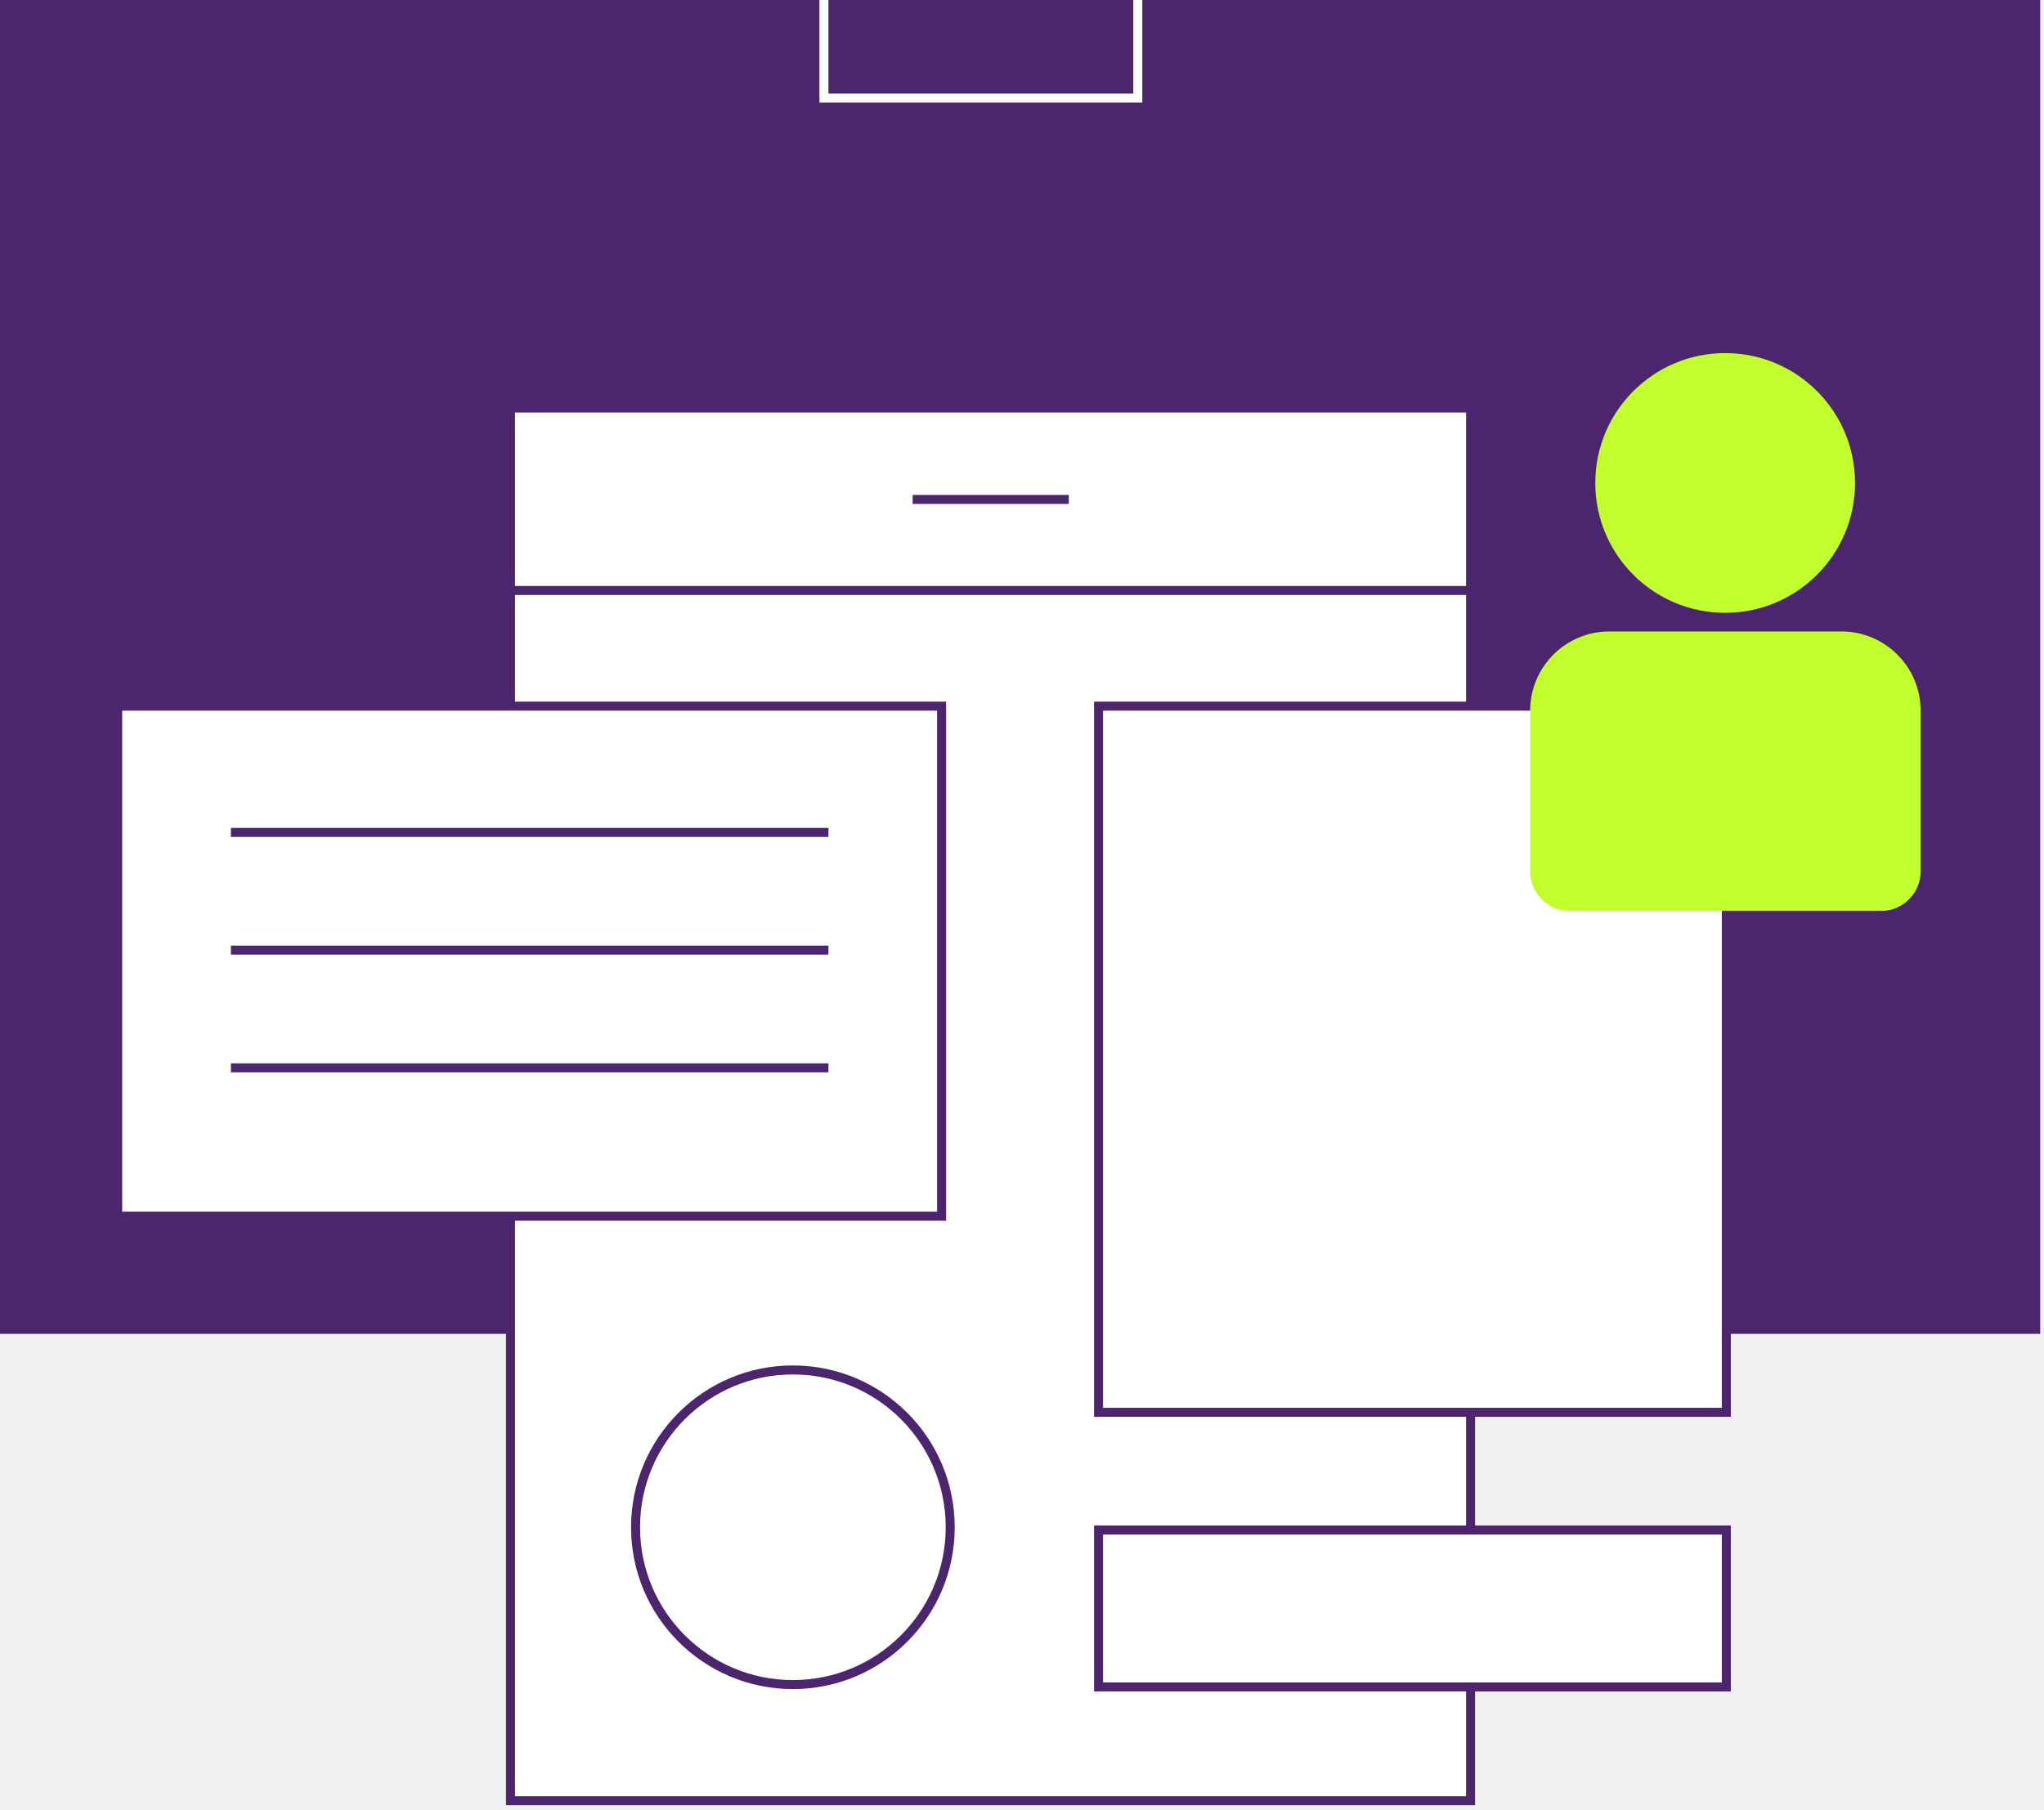
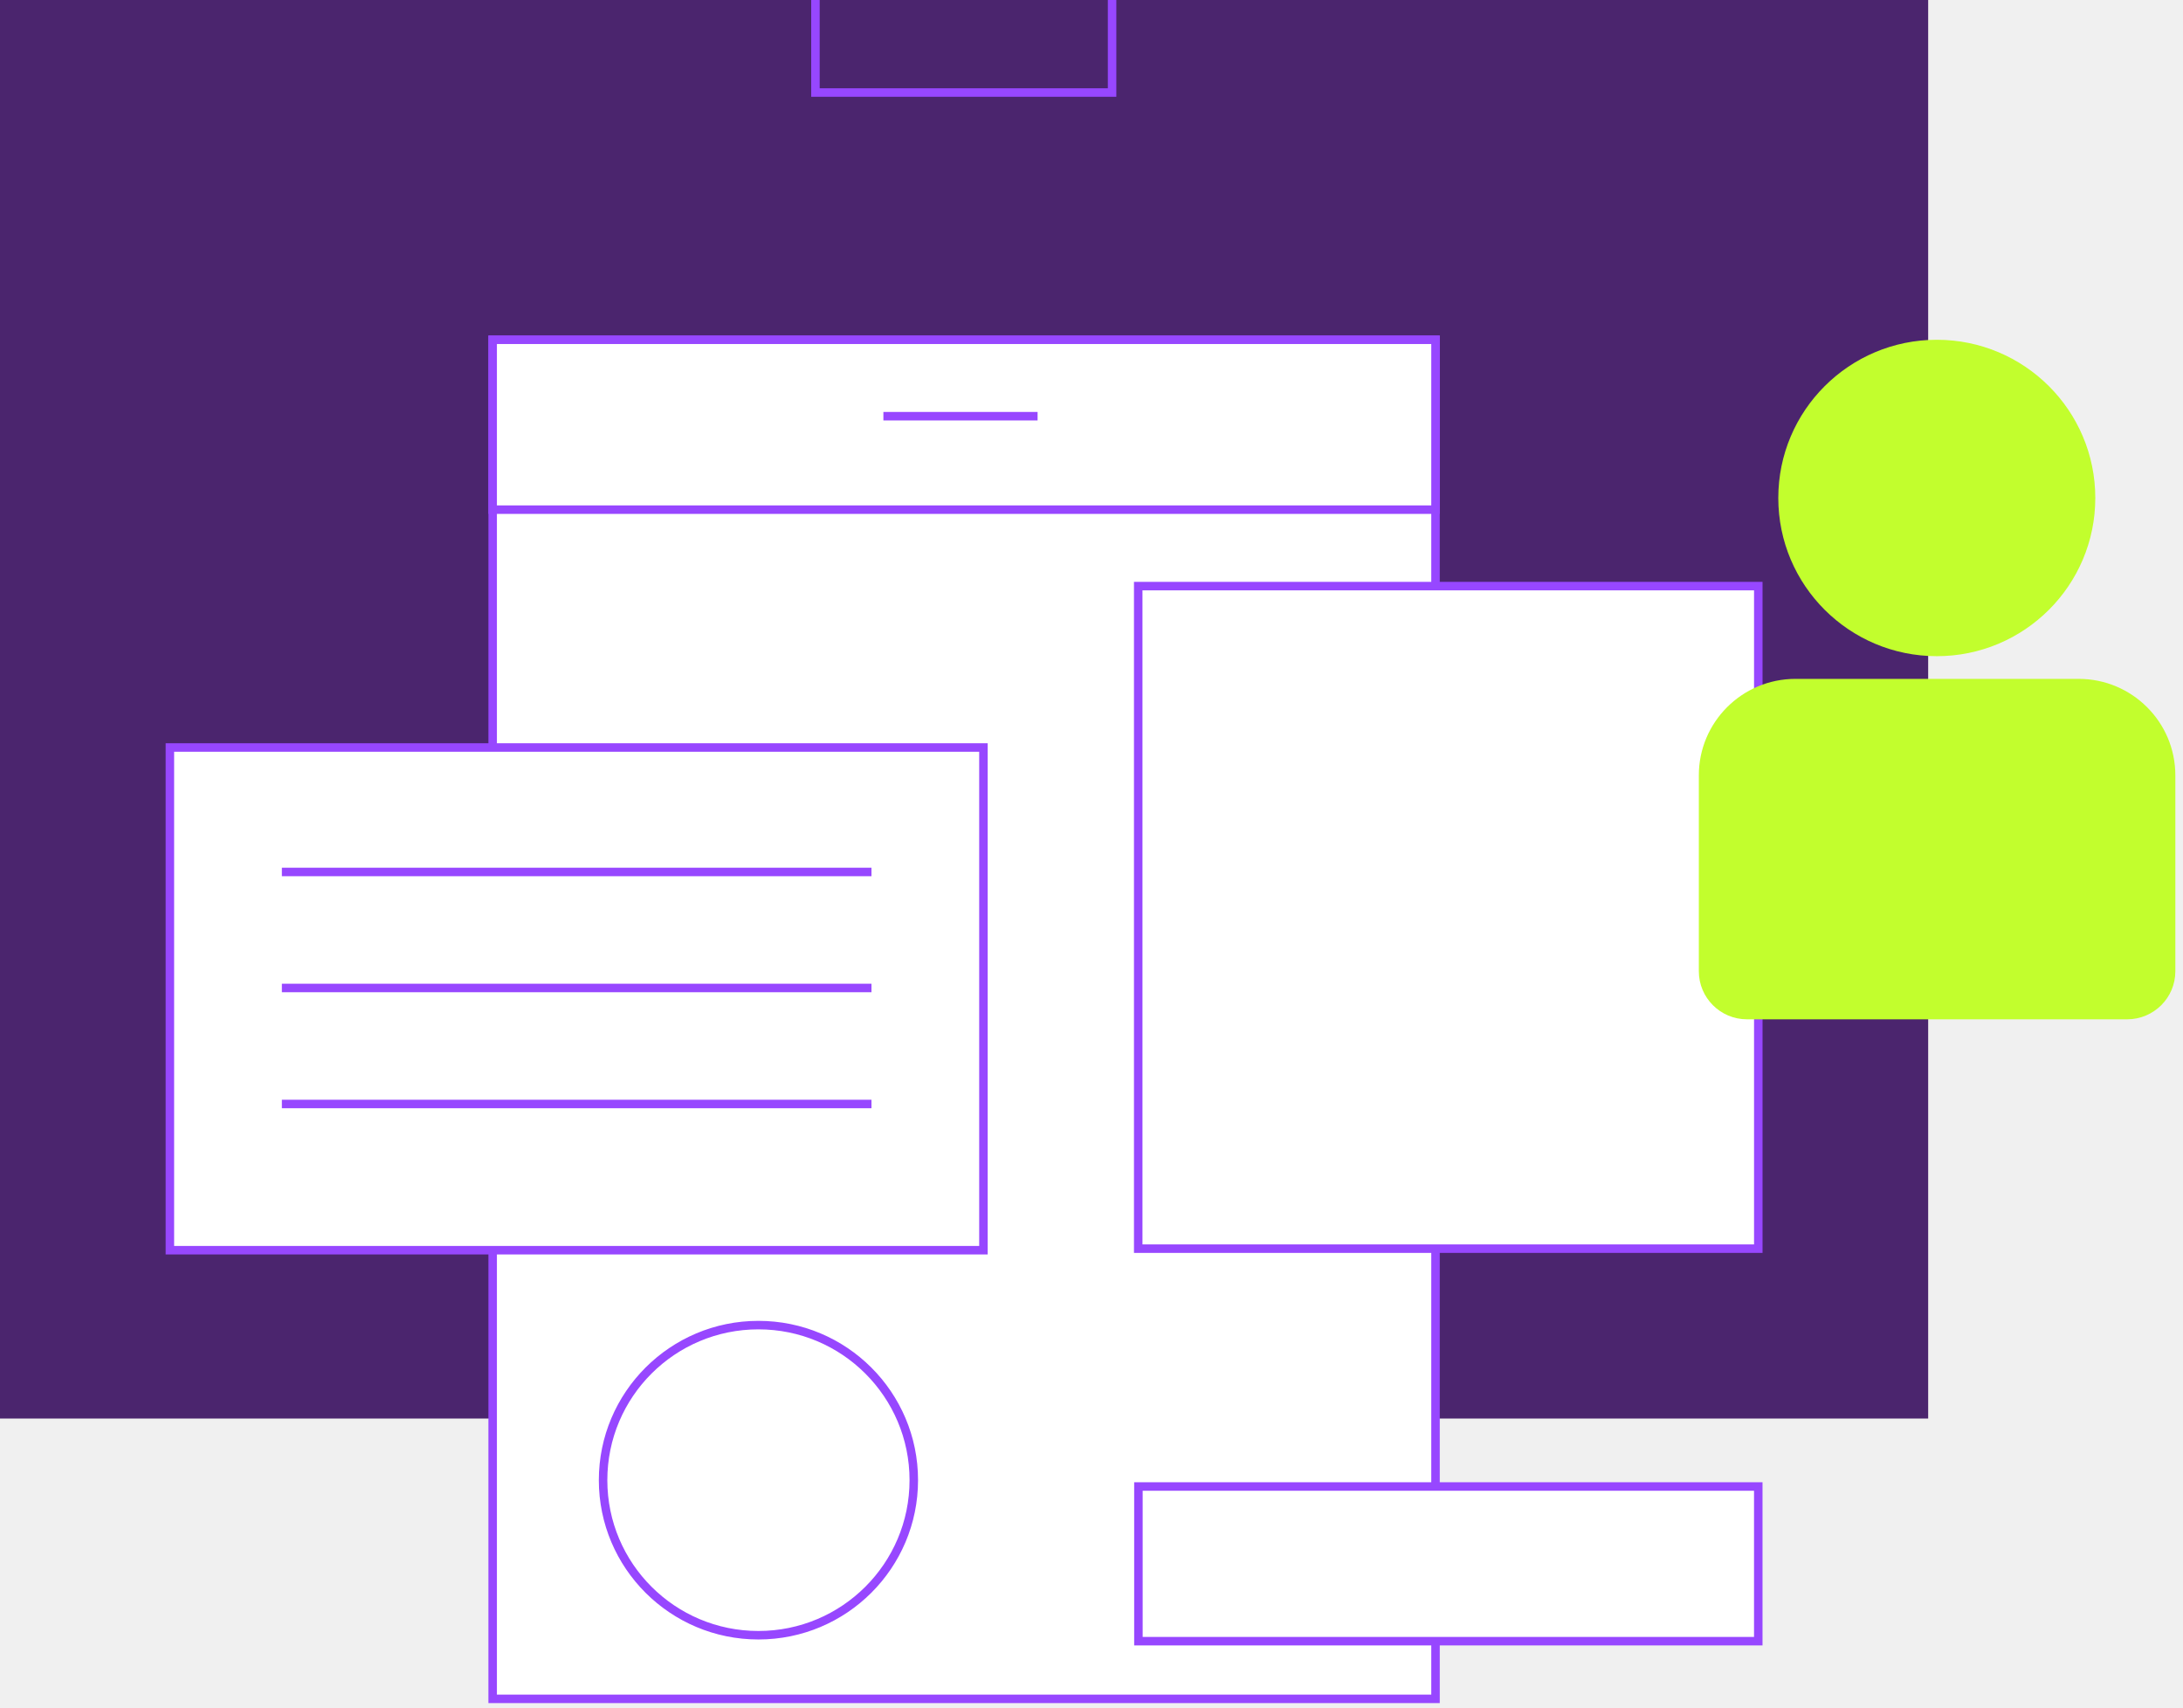
- <svg xmlns="http://www.w3.org/2000/svg" width="227" height="201" viewBox="0 0 227 201" fill="none">
-   <path d="M226.577 0H0V148.147H226.577V0Z" fill="#4B256E" />
-   <path d="M91.504 0V10.893H126.362V0" stroke="white" stroke-miterlimit="10" />
-   <path d="M163.317 45.318H56.695V200.001H163.317V45.318Z" fill="white" stroke="#4B256E" stroke-miterlimit="10" />
-   <path d="M163.317 45.318H56.695V65.58H163.317V45.318Z" fill="white" stroke="#4B256E" stroke-miterlimit="10" />
-   <path d="M191.72 169.934H122.004V187.363H191.72V169.934Z" fill="white" stroke="#4B256E" stroke-miterlimit="10" />
-   <path d="M191.72 78.43H122.004V156.86H191.72V78.43Z" fill="white" stroke="#4B256E" stroke-miterlimit="10" />
-   <path d="M104.573 78.43H13.07V135.074H104.573V78.43Z" fill="white" stroke="#4B256E" stroke-miterlimit="10" />
-   <path d="M88.055 187.101C97.704 187.101 105.527 179.279 105.527 169.629C105.527 159.979 97.704 152.156 88.055 152.156C78.405 152.156 70.582 159.979 70.582 169.629C70.582 179.279 78.405 187.101 88.055 187.101Z" fill="white" stroke="#4B256E" stroke-miterlimit="10" />
-   <path d="M91.503 92.455H26.145" stroke="#4B256E" stroke-miterlimit="10" stroke-linecap="square" />
-   <path d="M91.503 105.527H26.145" stroke="#4B256E" stroke-miterlimit="10" stroke-linecap="square" />
-   <path d="M91.503 118.6H26.145" stroke="#4B256E" stroke-miterlimit="10" stroke-linecap="square" />
-   <path d="M101.355 55.471H118.697" stroke="#4B256E" stroke-miterlimit="10" />
-   <path d="M178.698 70.133H204.503C209.342 70.133 213.298 74.058 213.298 78.927V96.79C213.298 99.225 211.32 101.172 208.916 101.172H174.316C171.881 101.172 169.934 99.194 169.934 96.79V78.927C169.934 74.089 173.859 70.133 178.728 70.133H178.698Z" fill="#C2FE2D" />
-   <path d="M191.592 68.065C199.559 68.065 206.017 61.607 206.017 53.641C206.017 45.675 199.559 39.217 191.592 39.217C183.626 39.217 177.168 45.675 177.168 53.641C177.168 61.607 183.626 68.065 191.592 68.065Z" fill="#C2FE2D" />
+ <svg xmlns="http://www.w3.org/2000/svg" width="257" height="201" viewBox="0 0 257 201" fill="none">
+   <path d="M227 0H0V167H227V0Z" fill="#4B256E" />
+   <path d="M96 0V10.893H130.923V0" stroke="#9747FF" stroke-miterlimit="10" />
+   <path d="M169 40H58V200H169V40Z" fill="white" stroke="#9747FF" stroke-miterlimit="10" />
+   <path d="M169 40H58V60H169V40Z" fill="white" stroke="#9747FF" stroke-miterlimit="10" />
+   <path d="M206.998 175H134.023V193.21H206.998V175Z" fill="white" stroke="#9747FF" stroke-miterlimit="10" />
+   <path d="M207 69H134V147H207V69Z" fill="white" stroke="#9747FF" stroke-miterlimit="10" />
+   <path d="M115.779 88H20V147.182H115.779V88Z" fill="white" stroke="#9747FF" stroke-miterlimit="10" />
+   <path d="M89.289 192.51C99.39 192.51 107.579 184.337 107.579 174.255C107.579 164.173 99.39 156 89.289 156C79.188 156 71 164.173 71 174.255C71 184.337 79.188 192.51 89.289 192.51Z" fill="white" stroke="#9747FF" stroke-miterlimit="10" />
+   <path d="M102.097 102.653H33.684" stroke="#9747FF" stroke-miterlimit="10" stroke-linecap="square" />
+   <path d="M102.097 116.311H33.684" stroke="#9747FF" stroke-miterlimit="10" stroke-linecap="square" />
+   <path d="M102.097 129.969H33.684" stroke="#9747FF" stroke-miterlimit="10" stroke-linecap="square" />
+   <path d="M104 48.997H122.152" stroke="#9747FF" stroke-miterlimit="10" />
+   <path d="M211.338 79.921H244.721C250.98 79.921 256.098 84.989 256.098 91.276V114.342C256.098 117.485 253.539 120 250.429 120H205.669C202.519 120 200 117.446 200 114.342V91.276C200 85.029 205.078 79.921 211.377 79.921H211.338Z" fill="#C2FE2D" />
+   <path d="M228.015 77.25C238.321 77.25 246.675 68.912 246.675 58.625C246.675 48.339 238.321 40 228.015 40C217.71 40 209.355 48.339 209.355 58.625C209.355 68.912 217.71 77.25 228.015 77.25Z" fill="#C2FE2D" />
</svg>
